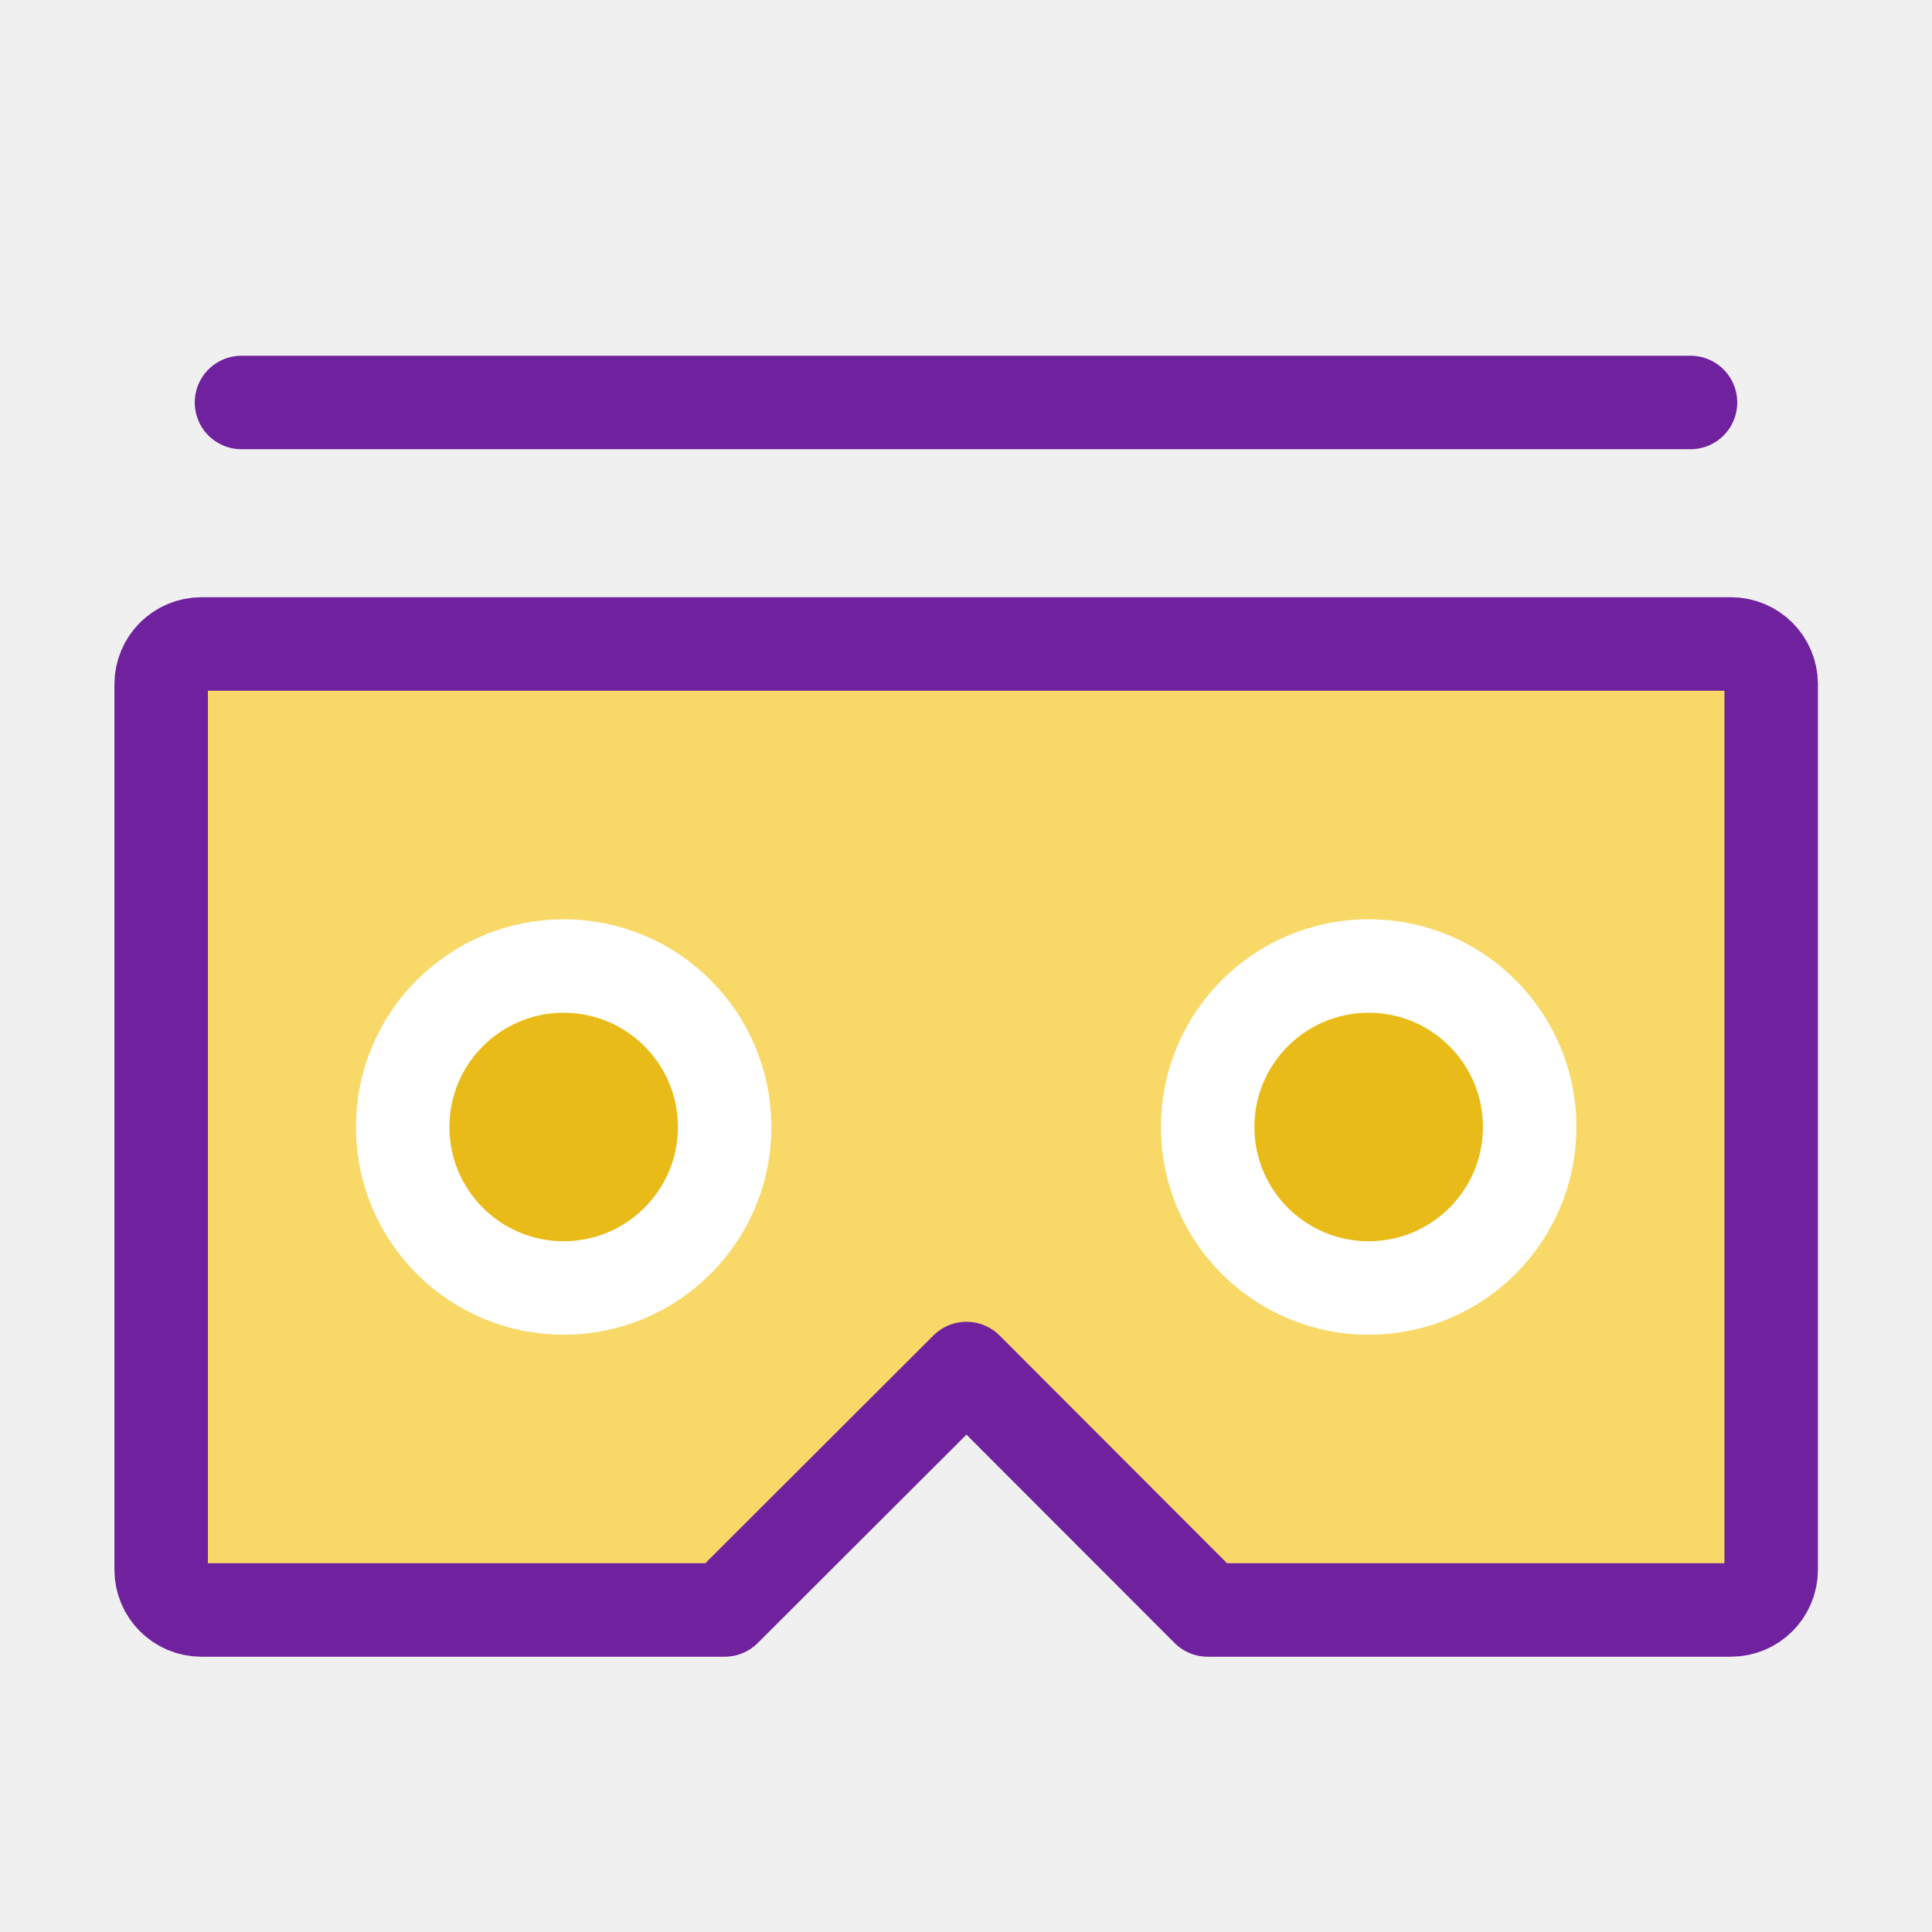
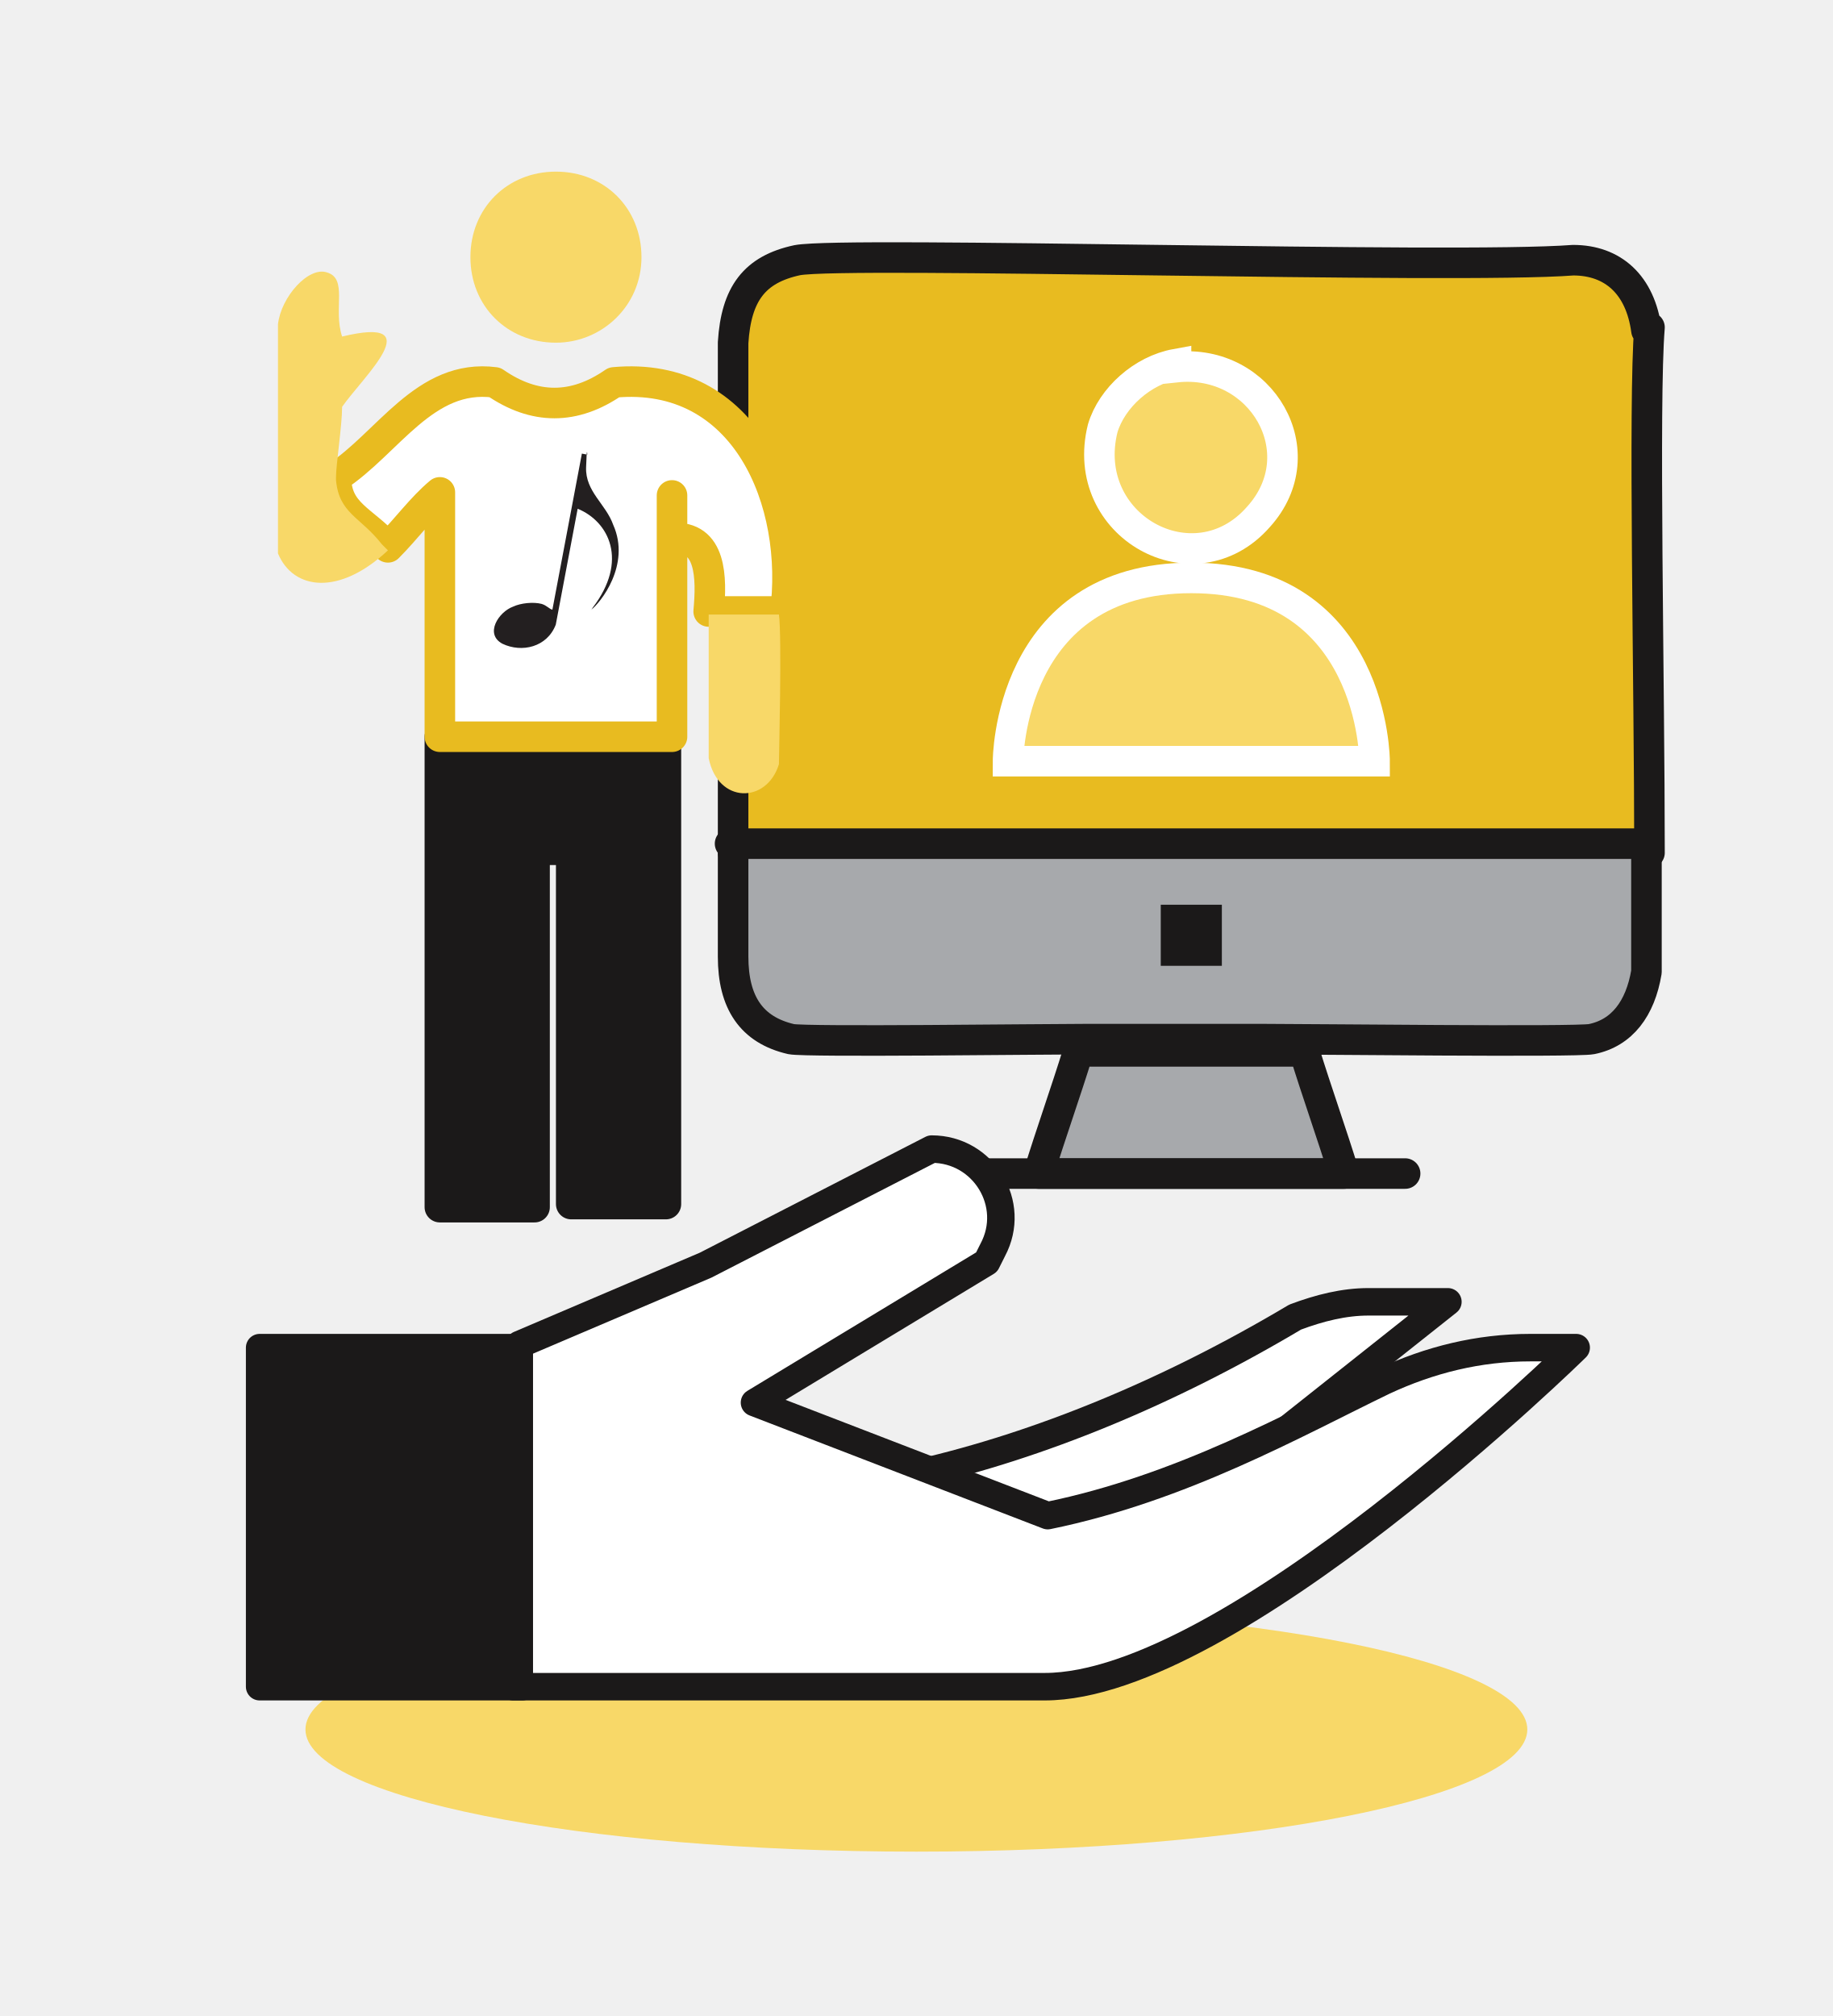
- <svg xmlns="http://www.w3.org/2000/svg" width="62" height="62" viewBox="0 0 62 62" fill="none">
-   <path d="M0 0H62V62H0V0Z" fill="white" fill-opacity="0.01" />
-   <path d="M6.464 20.666H55.547C56.26 20.666 56.839 21.244 56.839 21.958V50.374C56.839 51.088 56.26 51.666 55.547 51.666H38.755L31.016 43.918L23.255 51.666H6.464C5.75 51.666 5.172 51.088 5.172 50.374V21.958C5.172 21.244 5.75 20.666 6.464 20.666Z" fill="#F8D867" stroke="#6F219E" stroke-width="3" stroke-linejoin="round" />
-   <path d="M18.088 41.333C20.942 41.333 23.255 39.02 23.255 36.167C23.255 33.313 20.942 31 18.088 31C15.235 31 12.922 33.313 12.922 36.167C12.922 39.02 15.235 41.333 18.088 41.333Z" fill="#E9BB18" stroke="white" stroke-width="3" stroke-linecap="round" stroke-linejoin="round" />
-   <path d="M43.922 41.333C46.776 41.333 49.089 39.02 49.089 36.167C49.089 33.313 46.776 31 43.922 31C41.069 31 38.755 33.313 38.755 36.167C38.755 39.02 41.069 41.333 43.922 41.333Z" fill="#E9BB18" stroke="white" stroke-width="3" stroke-linecap="round" stroke-linejoin="round" />
-   <path d="M7.75 12.916H54.25" stroke="#6F219E" stroke-width="3" stroke-linecap="round" stroke-linejoin="round" />
+ <svg xmlns="http://www.w3.org/2000/svg" width="60" height="66" viewBox="0 0 60 66" fill="none">
+   <g clip-path="url(#clip0_11114_132326)">
+     <mask id="mask0_11114_132326" style="mask-type:luminance" maskUnits="userSpaceOnUse" x="0" y="0" width="60" height="66">
+       <path d="M60 0.619H0V65.619H60V0.619Z" fill="white" />
+     </mask>
+     <g mask="url(#mask0_11114_132326)">
+       <path d="M53.9 10.818C53.7 9.318 52.8 8.518 51.5 8.518C47.6 8.818 27.7 8.218 26.1 8.518C24.7 8.818 24.1 9.618 24 11.218V27.918H54C54 22.418 53.8 13.118 54 10.718L53.9 10.818Z" fill="#E8BB20" stroke="#1B1919" stroke-linecap="round" stroke-linejoin="round" />
+       <path d="M24 27.619V31.319C24 32.819 24.6 33.719 25.9 34.019C26.4 34.119 34.1 34.019 35.6 34.019C35.9 34.019 36.3 34.019 36.7 34.019C38.2 34.019 39.8 34.019 41.3 34.019C42.9 34.019 51.6 34.119 52.1 34.019C53.1 33.819 53.7 33.019 53.9 31.819C53.9 31.419 53.9 29.819 53.9 27.619H23.9H24Z" fill="#A7A9AC" stroke="#1B1919" stroke-linecap="round" stroke-linejoin="round" />
+       <path d="M44 38.42C43.6 37.12 43.1 35.72 42.7 34.42H35.3C34.9 35.72 34.4 37.12 34 38.42H44Z" fill="#A7A9AC" stroke="#1B1919" stroke-linecap="round" stroke-linejoin="round" />
+       <path d="M39 18.92C45 18.92 45 24.92 45 24.92H33C33 24.92 33 18.92 39 18.92Z" fill="#F8D868" stroke="white" stroke-miterlimit="10" />
+       <path d="M38.5 12.02C41.3 11.72 43.1 14.82 41.2 16.92C39.1 19.32 35.3 17.22 36.1 14.02C36.4 13.02 37.4 12.12 38.5 11.92V12.02Z" fill="#F8D868" stroke="white" stroke-miterlimit="10" />
+       <path d="M40 29.619H38V31.619H40V29.619Z" fill="#1B1919" />
+       <path d="M14.7 24.119C14.6 24.119 14.5 24.119 14.4 24.119C14.4 29.22 14.4 34.419 14.4 39.52C15.3 39.52 16.3 39.52 17.2 39.52C17.3 39.52 17.4 39.52 17.5 39.52C17.5 35.62 17.5 31.72 17.5 27.82H17.6H18.6H18.7C18.7 31.82 18.7 35.62 18.7 39.419H19H21.8C21.8 34.319 21.8 29.119 21.8 24.02C21.7 24.02 21.6 24.02 21.5 24.02C19.2 24.02 16.9 24.02 14.5 24.02L14.7 24.119Z" fill="#1B1919" stroke="#1B1919" stroke-linecap="round" stroke-linejoin="round" />
+       <path d="M25.4 20.119H25.7C26.2 16.419 24.4 12.119 20.1 12.519C18.8 13.419 17.5 13.419 16.2 12.519C13.9 12.219 12.7 14.519 11 15.619C11 16.819 11.9 17.019 12.7 17.919C13.3 17.319 13.8 16.619 14.4 16.119C14.4 18.819 14.4 21.519 14.4 24.119C16.9 24.119 19.5 24.119 22 24.119C22 21.519 22 18.819 22 16.219C22 16.719 22 17.119 22 17.619C23.3 17.519 23.3 18.919 23.2 20.019C23.3 20.019 25.2 20.019 25.4 20.019V20.119Z" fill="white" stroke="#E8BB20" stroke-linecap="round" stroke-linejoin="round" />
+       <path d="M11 15.618C11 15.218 11.2 13.918 11.2 13.318C11.9 12.318 14.1 10.318 11.2 11.018C10.9 10.118 11.4 9.118 10.7 8.918C10.1 8.718 9.2 9.718 9.1 10.618C9.1 11.018 9.1 17.718 9.1 18.118C9.6 19.318 11.1 19.518 12.7 18.018L12.5 17.818C11.8 16.918 11.1 16.818 11 15.718V15.618Z" fill="#F8D868" />
+       <path d="M25.7 20.119H25.4H23.5H23.2C23.2 21.019 23.2 24.619 23.2 24.819C23.5 26.319 25.1 26.319 25.5 25.019C25.5 24.819 25.6 20.819 25.5 20.119H25.7Z" fill="#F8D868" />
+       <path d="M18.2 11.219C19.7 11.219 21 10.019 21 8.419C21 6.819 19.8 5.619 18.2 5.619C16.6 5.619 15.4 6.819 15.4 8.419C15.4 10.019 16.6 11.219 18.2 11.219Z" fill="#F8D868" />
+       <path d="M19.226 14.883L19.049 14.85C19.049 14.85 18.099 19.88 18.084 19.959C17.985 19.941 17.906 19.824 17.733 19.771C17.461 19.699 17.046 19.743 16.8 19.859C16.319 20.033 15.856 20.759 16.448 21.075C17.083 21.378 17.912 21.189 18.195 20.448C18.228 20.271 18.841 17.029 18.911 16.655C19.932 17.072 20.585 18.356 19.397 19.902C19.393 19.922 19.366 19.957 19.343 19.973C19.65 19.746 20.661 18.492 20.074 17.18C19.836 16.504 19.16 16.092 19.187 15.303C19.214 14.514 19.226 14.883 19.226 14.883Z" fill="#231F20" />
+       <path d="M30 60.619C41.046 60.619 50 58.828 50 56.619C50 54.41 41.046 52.619 30 52.619C18.954 52.619 10 54.41 10 56.619C10 58.828 18.954 60.619 30 60.619Z" fill="#F8D868" />
+       <path d="M32 38.42H46" stroke="#1B1919" stroke-linecap="round" stroke-linejoin="round" />
+       <path d="M30.1 48.219C34 47.319 38.2 45.619 42.4 43.119C43.2 42.819 44 42.619 44.8 42.619H47.4L35.8 51.819L30 48.119L30.1 48.219Z" fill="white" stroke="#1B1919" stroke-width="0.9" stroke-linecap="round" stroke-linejoin="round" />
+       <path d="M17.1 44.119H8.5V55.219H17.1V44.119Z" fill="#1B1919" stroke="#1B1919" stroke-width="0.9" stroke-linecap="round" stroke-linejoin="round" />
+       <path d="M16.8 55.219C16.8 55.219 28.1 55.219 34.2 55.219C40.3 55.219 51.6 44.119 51.6 44.119H50.1C48.4 44.119 46.8 44.519 45.3 45.219C42.4 46.619 38.7 48.719 34.3 49.619L24.7 45.919L32.3 41.319L32.5 40.919C33.3 39.419 32.2 37.619 30.5 37.619L23.1 41.419L17 44.019V55.119L16.8 55.219Z" fill="white" stroke="#1B1919" stroke-width="0.9" stroke-linecap="round" stroke-linejoin="round" />
+     </g>
+   </g>
+   <defs>
+     <clipPath id="clip0_11114_132326">
+       <rect width="60" height="65" fill="white" transform="translate(0 0.619141)" />
+     </clipPath>
+   </defs>
</svg>
